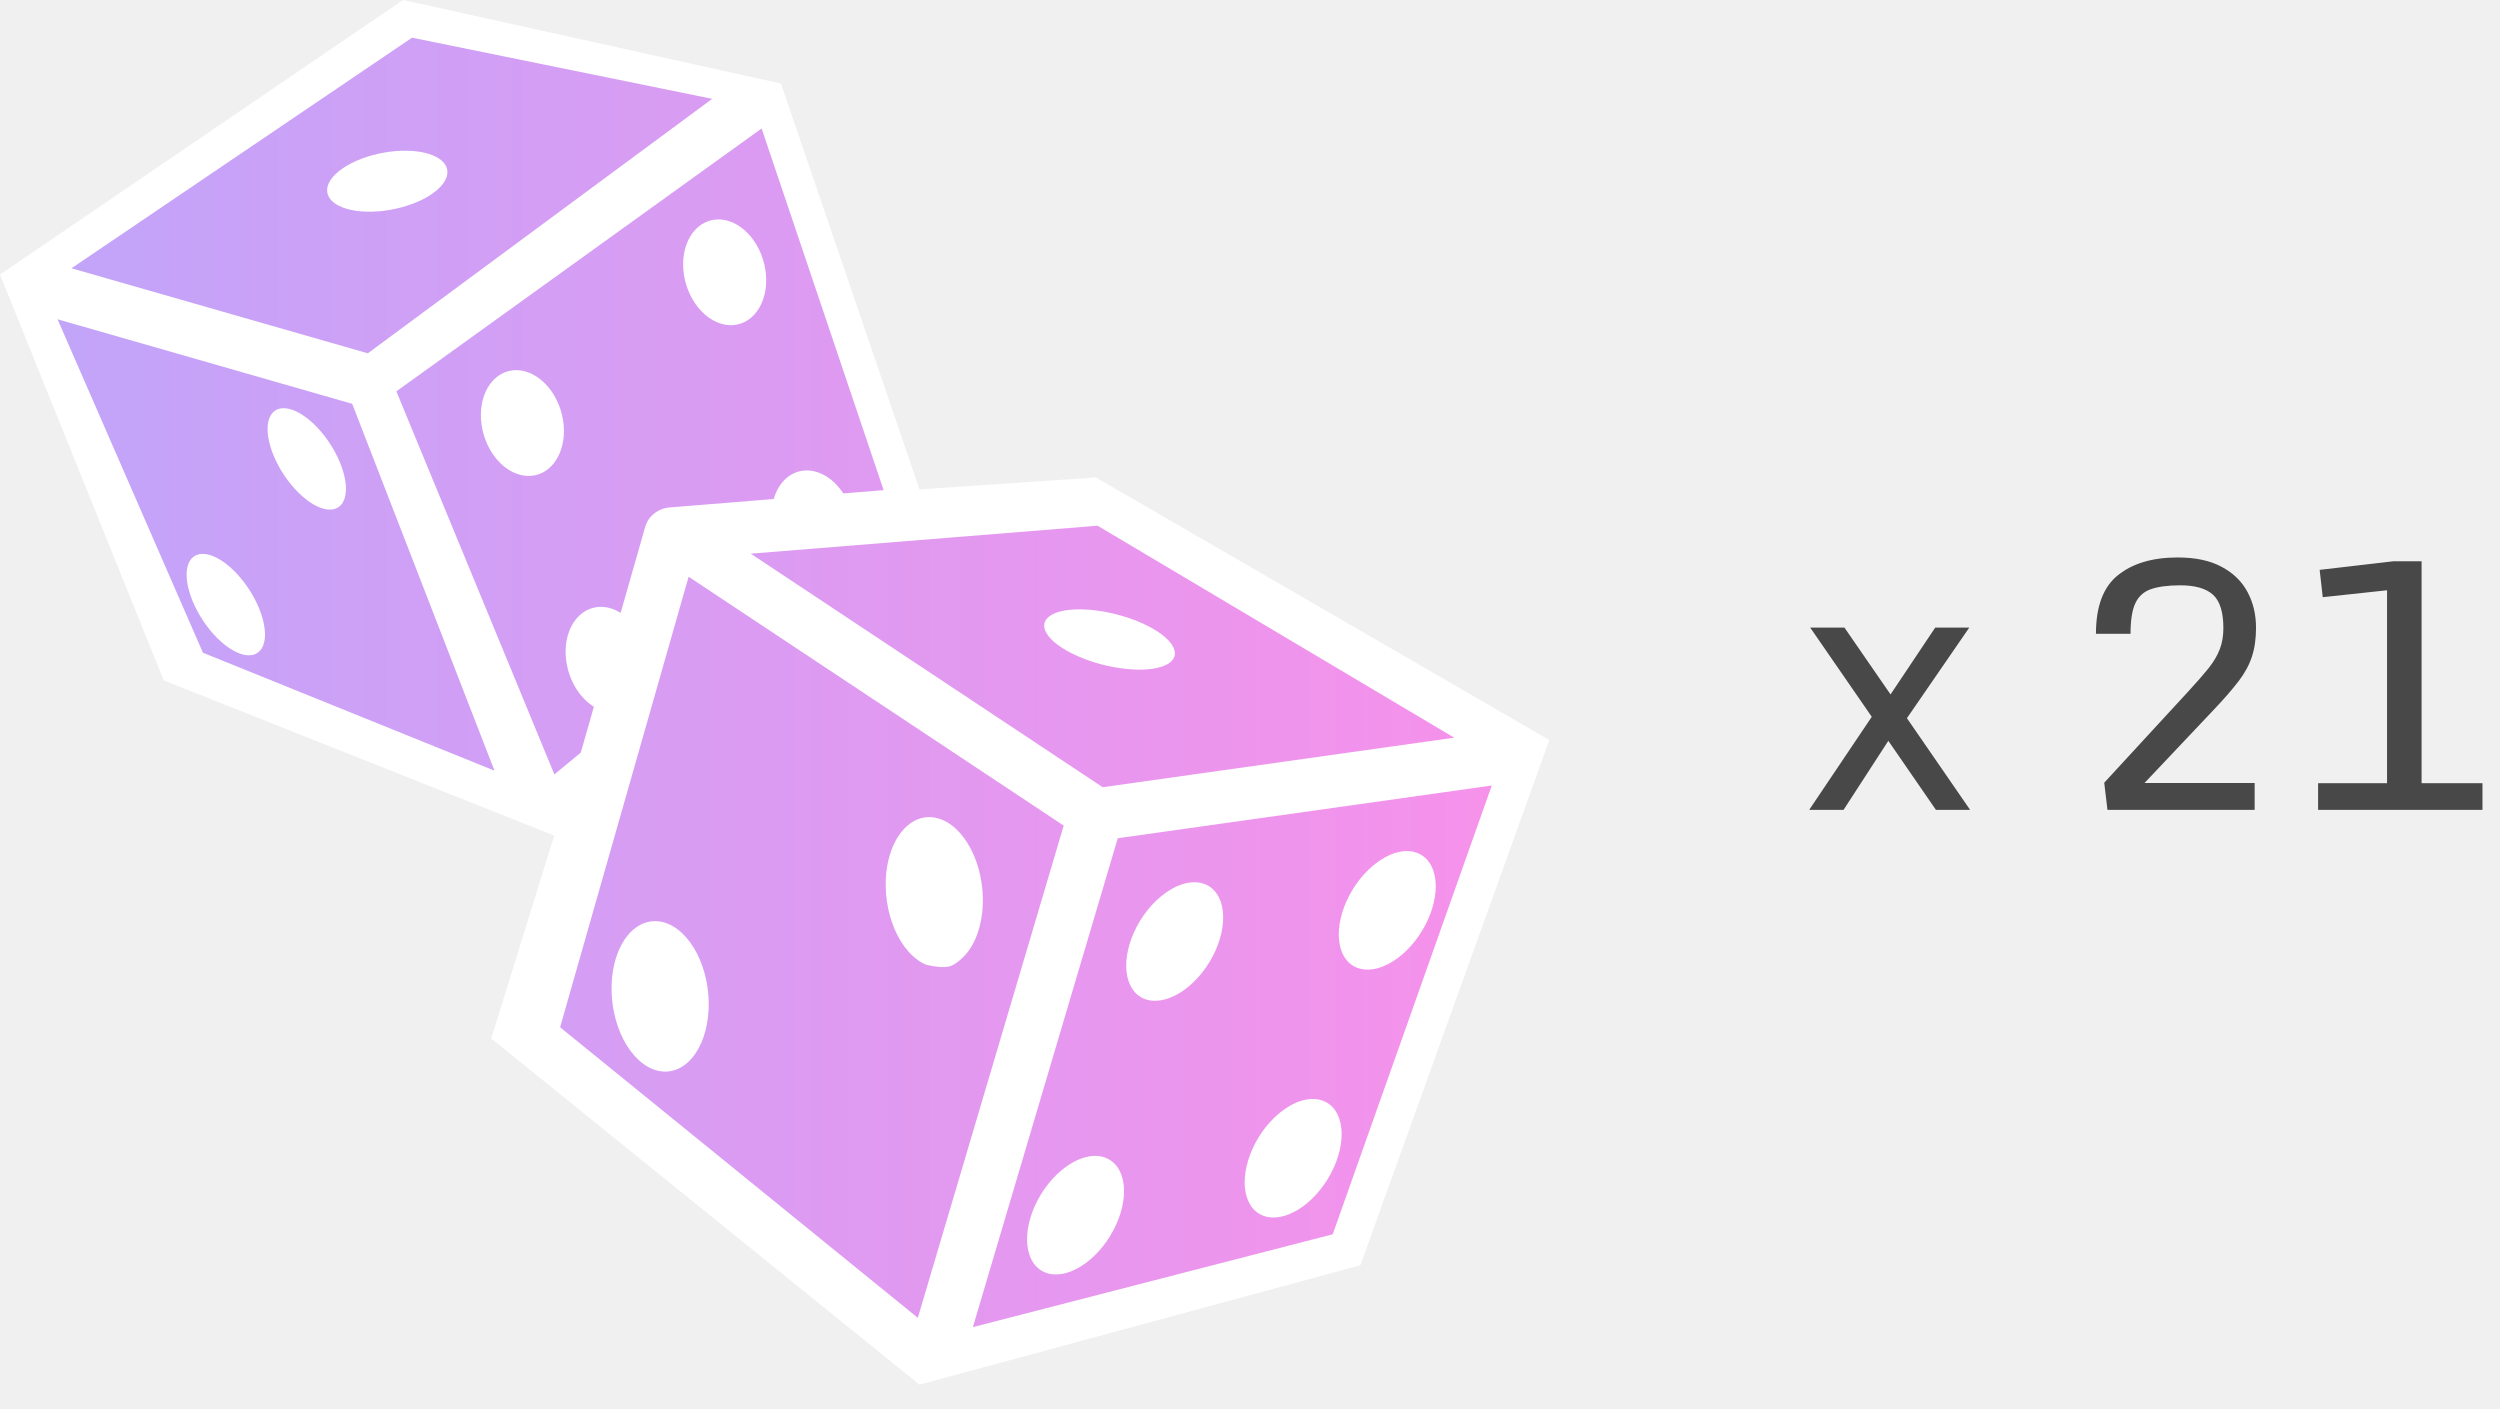
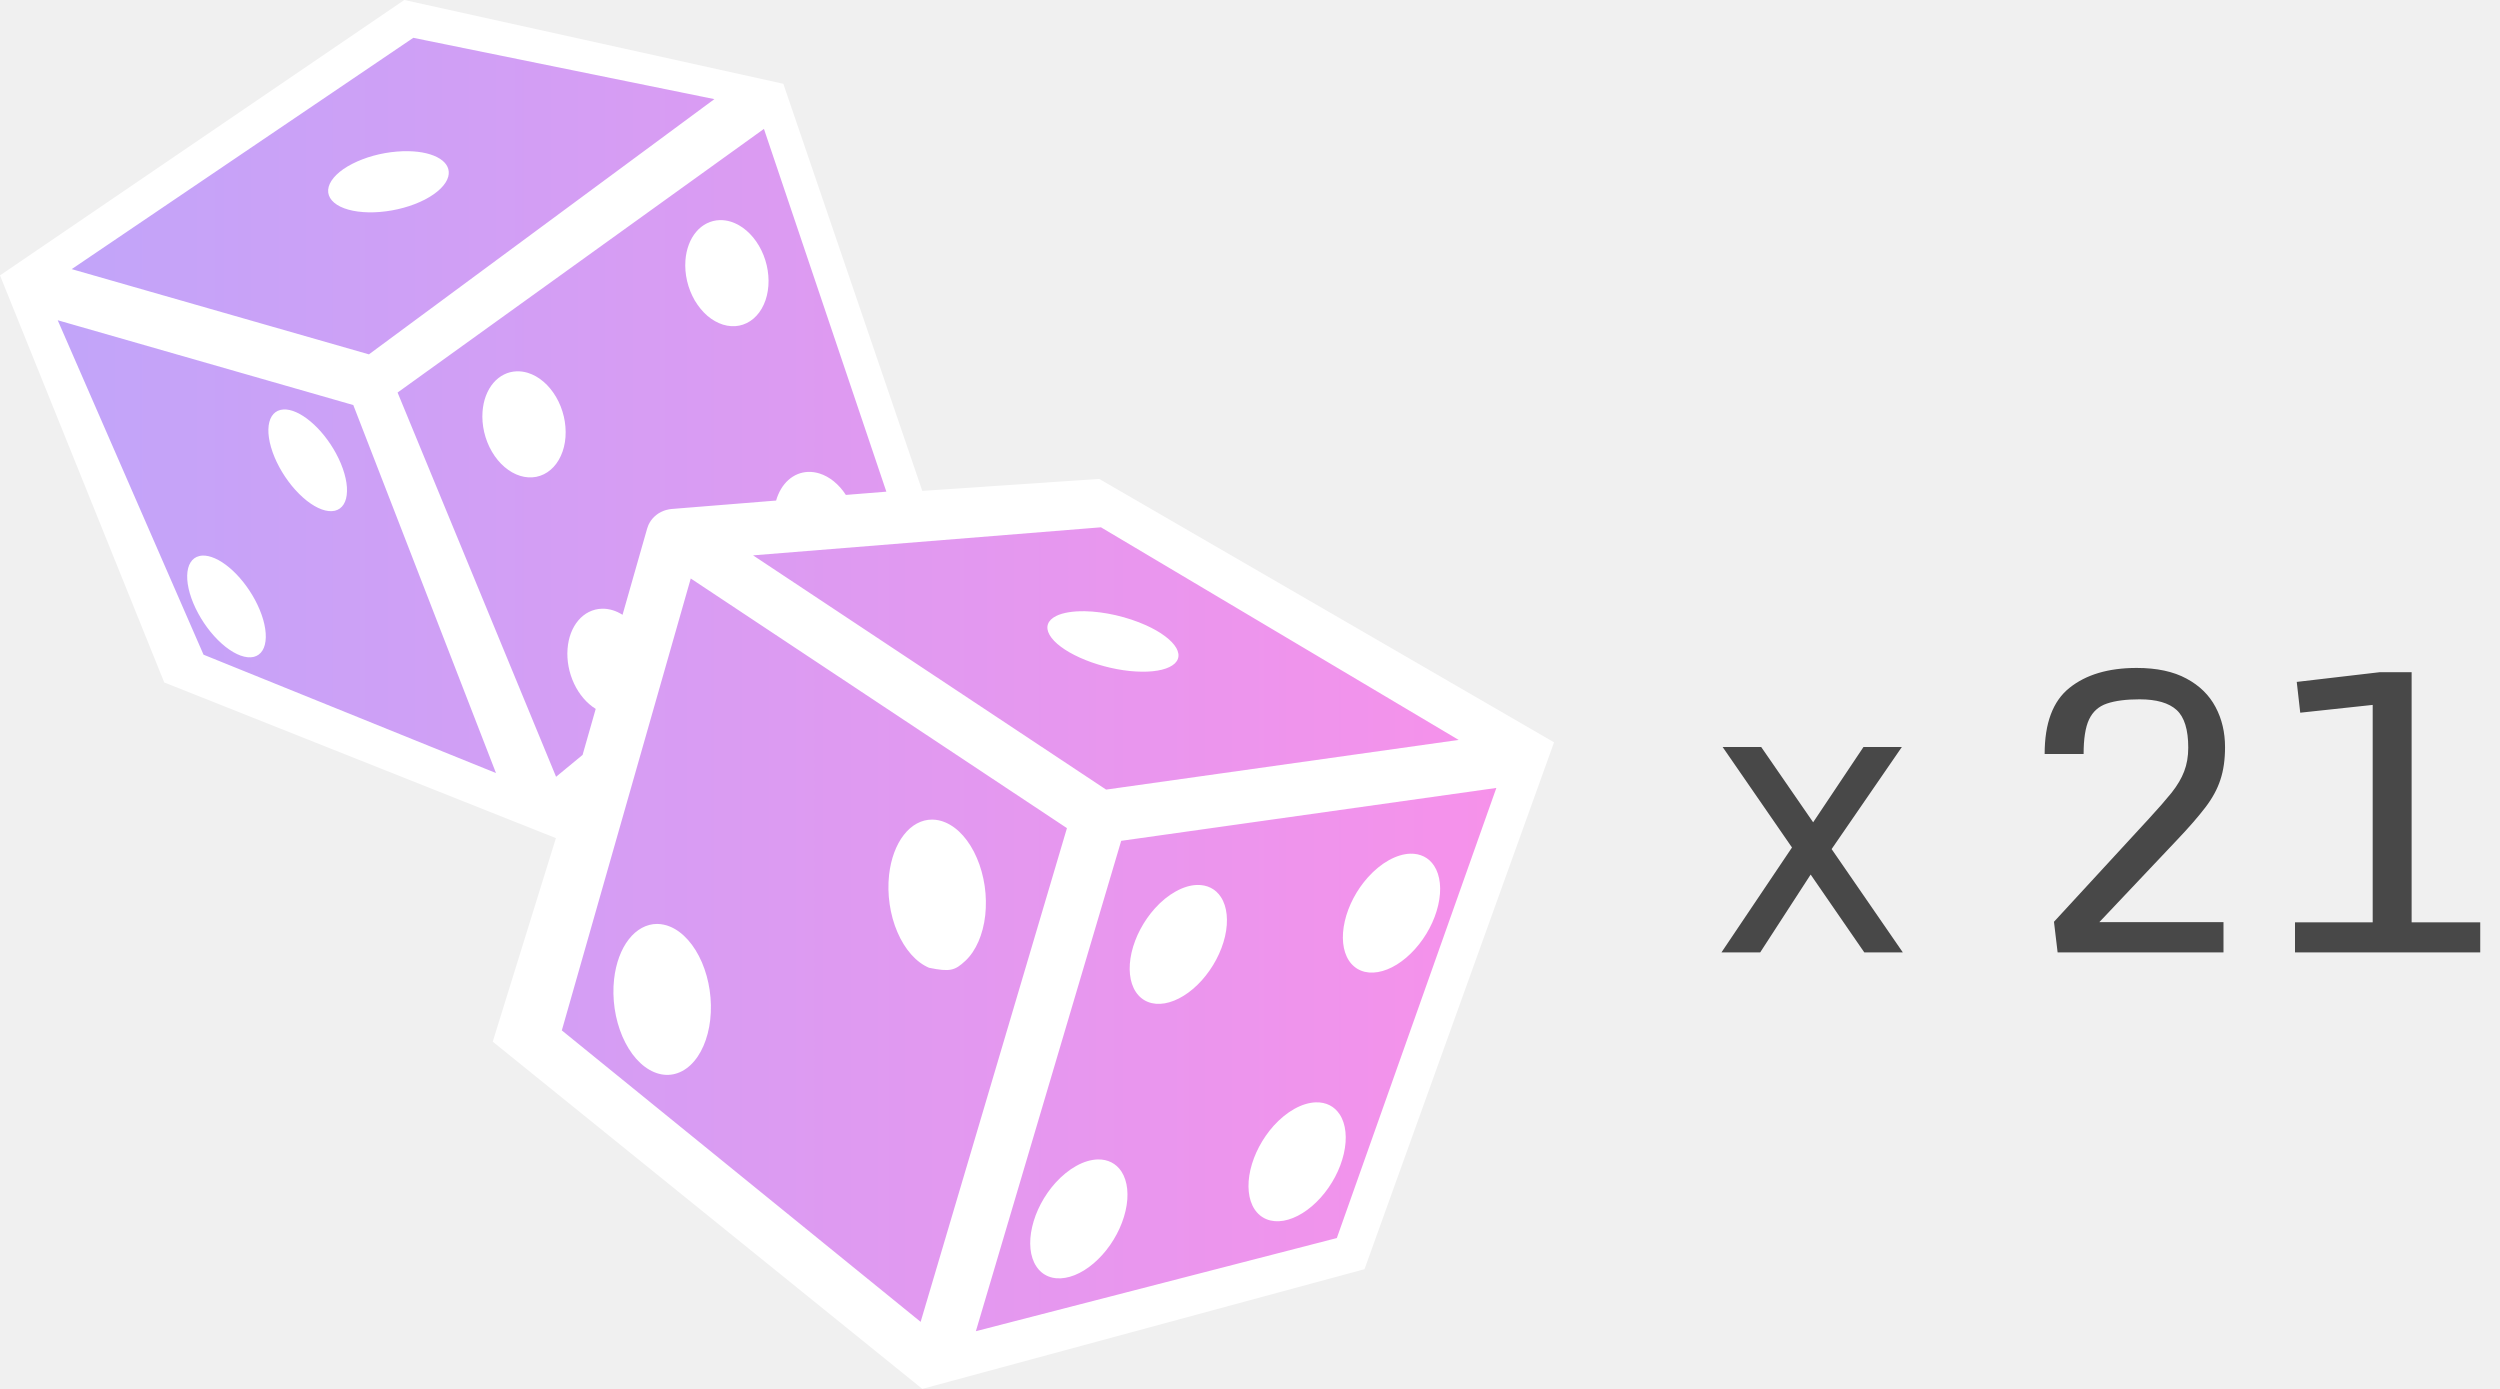
- <svg xmlns="http://www.w3.org/2000/svg" width="71" height="40" viewBox="0 0 71 40" fill="none">
-   <path d="M31.122 13.56L26.114 13.899L22.179 2.373L11.447 0L0 7.797L4.65 19.323L15.74 23.73L13.951 29.493L26.114 39.324L38.634 35.934L44 21.018L31.122 13.56Z" fill="white" />
-   <path d="M11.702 1.07L2.03 7.619L10.446 10.034L20.226 2.807L11.702 1.07ZM21.63 3.649L11.257 11.114L15.744 21.993L16.494 21.374L16.866 20.071C16.614 19.916 16.399 19.664 16.254 19.356C16.109 19.048 16.044 18.702 16.068 18.374C16.092 18.055 16.2 17.771 16.374 17.566C16.549 17.36 16.78 17.244 17.034 17.235C17.139 17.231 17.246 17.246 17.352 17.279C17.446 17.308 17.538 17.351 17.626 17.407L18.324 14.961C18.332 14.931 18.343 14.903 18.355 14.874L18.36 14.864C18.368 14.845 18.378 14.825 18.388 14.807L18.396 14.794C18.406 14.777 18.417 14.759 18.428 14.742C18.443 14.722 18.459 14.702 18.475 14.682L18.481 14.676C18.496 14.659 18.512 14.643 18.529 14.627C18.547 14.61 18.566 14.593 18.586 14.578C18.599 14.568 18.613 14.558 18.626 14.549C18.634 14.544 18.642 14.538 18.65 14.533C18.664 14.524 18.679 14.516 18.694 14.508C18.702 14.504 18.71 14.499 18.718 14.495C18.73 14.489 18.743 14.483 18.756 14.478C18.767 14.473 18.778 14.468 18.79 14.463C18.802 14.458 18.815 14.454 18.828 14.45C18.84 14.446 18.852 14.442 18.864 14.438C18.876 14.435 18.888 14.433 18.899 14.43C18.913 14.427 18.927 14.424 18.941 14.421C18.956 14.418 18.971 14.416 18.986 14.415C18.997 14.413 19.007 14.412 19.018 14.411L19.02 14.411L21.974 14.172C22.042 13.934 22.162 13.733 22.322 13.59C22.481 13.448 22.674 13.368 22.882 13.361C22.987 13.357 23.094 13.372 23.2 13.405C23.486 13.494 23.753 13.71 23.949 14.013L25.095 13.92L21.63 3.649ZM11.566 4.281C11.937 4.288 12.252 4.364 12.457 4.496C12.662 4.628 12.745 4.808 12.69 5.005C12.628 5.232 12.389 5.464 12.028 5.651C11.666 5.838 11.211 5.963 10.762 6.001C10.54 6.019 10.326 6.016 10.133 5.99C9.939 5.964 9.77 5.916 9.635 5.85C9.5 5.784 9.401 5.7 9.345 5.603C9.289 5.507 9.275 5.399 9.306 5.287C9.337 5.175 9.412 5.06 9.525 4.949C9.639 4.838 9.79 4.734 9.969 4.641C10.148 4.549 10.351 4.47 10.569 4.41C10.786 4.35 11.012 4.31 11.234 4.291C11.347 4.282 11.458 4.278 11.566 4.281ZM20.372 6.232C20.477 6.228 20.585 6.243 20.691 6.276C21.002 6.372 21.289 6.618 21.489 6.959C21.688 7.301 21.784 7.71 21.755 8.097C21.741 8.288 21.696 8.468 21.623 8.627C21.551 8.785 21.453 8.919 21.333 9.021C21.214 9.123 21.076 9.19 20.928 9.219C20.78 9.249 20.625 9.239 20.471 9.191C20.316 9.144 20.167 9.059 20.03 8.942C19.893 8.824 19.771 8.677 19.672 8.508C19.574 8.339 19.499 8.152 19.453 7.956C19.408 7.761 19.392 7.562 19.406 7.371C19.43 7.052 19.538 6.768 19.712 6.563C19.887 6.357 20.119 6.241 20.372 6.232ZM1.634 9.067L5.763 18.537L14.043 21.887L10.002 11.468L1.634 9.067ZM14.628 10.513C14.733 10.509 14.84 10.524 14.947 10.557C15.258 10.653 15.545 10.899 15.745 11.24C15.944 11.582 16.04 11.991 16.011 12.377C15.996 12.569 15.952 12.749 15.879 12.908C15.807 13.066 15.708 13.2 15.589 13.302C15.47 13.404 15.332 13.471 15.184 13.5C15.036 13.53 14.881 13.52 14.726 13.473C14.415 13.376 14.128 13.13 13.928 12.789C13.729 12.448 13.633 12.039 13.662 11.652C13.686 11.333 13.794 11.049 13.968 10.844C14.143 10.638 14.375 10.522 14.628 10.513ZM8.027 11.593C8.245 11.582 8.518 11.704 8.793 11.935C9.069 12.166 9.327 12.49 9.517 12.844C9.618 13.032 9.697 13.222 9.75 13.405C9.803 13.588 9.828 13.759 9.825 13.909C9.821 14.059 9.789 14.185 9.73 14.28C9.671 14.375 9.586 14.436 9.48 14.461C9.266 14.511 8.98 14.409 8.685 14.176C8.39 13.944 8.11 13.6 7.906 13.222C7.702 12.843 7.592 12.46 7.599 12.157C7.606 11.854 7.73 11.655 7.943 11.605C7.97 11.599 7.998 11.595 8.027 11.593ZM31.171 14.93L21.321 15.724L31.317 22.357L41.299 20.95L31.171 14.93ZM5.728 15.731C5.946 15.72 6.219 15.841 6.495 16.073C6.77 16.304 7.028 16.628 7.218 16.982C7.422 17.361 7.533 17.744 7.526 18.047C7.519 18.35 7.395 18.549 7.181 18.599C6.967 18.649 6.681 18.546 6.386 18.314C6.091 18.081 5.811 17.738 5.607 17.359C5.403 16.981 5.293 16.598 5.3 16.294C5.307 15.991 5.431 15.793 5.644 15.743C5.671 15.736 5.699 15.732 5.728 15.731ZM19.557 16.379L15.907 29.174L26.066 37.426L30.209 23.447L19.557 16.379ZM30.715 17.306C30.988 17.311 31.288 17.349 31.59 17.419C31.891 17.488 32.185 17.585 32.446 17.703C32.656 17.798 32.84 17.904 32.988 18.014C33.136 18.125 33.243 18.239 33.306 18.349C33.368 18.458 33.383 18.562 33.35 18.654C33.317 18.746 33.237 18.825 33.114 18.885C32.991 18.945 32.828 18.986 32.634 19.005C32.44 19.025 32.219 19.022 31.983 18.997C31.748 18.973 31.502 18.927 31.261 18.863C31.019 18.798 30.787 18.716 30.576 18.621C30.151 18.429 29.841 18.197 29.716 17.975C29.59 17.753 29.659 17.561 29.907 17.439C30.096 17.346 30.377 17.3 30.715 17.306ZM42.366 22.309L31.745 23.806L27.63 37.69L37.849 35.054L42.366 22.309ZM26.391 23.205C26.515 23.206 26.64 23.232 26.763 23.284C26.942 23.359 27.113 23.487 27.267 23.66C27.42 23.833 27.553 24.048 27.658 24.292C27.764 24.537 27.838 24.806 27.879 25.084C27.919 25.363 27.925 25.645 27.895 25.916C27.834 26.462 27.632 26.925 27.333 27.203C27.035 27.482 26.898 27.523 26.304 27.401C26.125 27.325 25.954 27.197 25.8 27.024C25.647 26.851 25.514 26.637 25.409 26.392C25.303 26.148 25.229 25.878 25.188 25.6C25.148 25.321 25.142 25.039 25.172 24.768C25.223 24.319 25.369 23.922 25.589 23.64C25.809 23.358 26.091 23.205 26.391 23.205ZM39.93 24.171C40.217 24.163 40.455 24.284 40.605 24.514C40.781 24.784 40.822 25.184 40.721 25.627C40.619 26.069 40.382 26.518 40.062 26.873C39.742 27.229 39.365 27.462 39.014 27.523C38.663 27.583 38.367 27.465 38.191 27.195C38.015 26.925 37.974 26.524 38.075 26.082C38.177 25.639 38.414 25.191 38.734 24.835C38.916 24.634 39.118 24.469 39.325 24.354C39.532 24.239 39.739 24.176 39.93 24.171ZM33.894 25.056C34.181 25.048 34.418 25.169 34.568 25.398C34.744 25.669 34.786 26.069 34.684 26.512C34.583 26.954 34.346 27.402 34.026 27.758C33.706 28.114 33.329 28.347 32.978 28.407C32.627 28.468 32.331 28.35 32.155 28.08C31.979 27.809 31.937 27.409 32.039 26.967C32.141 26.524 32.378 26.076 32.698 25.72C32.88 25.518 33.082 25.354 33.289 25.239C33.496 25.124 33.703 25.061 33.894 25.056ZM18.605 26.16C18.729 26.16 18.855 26.186 18.978 26.238C19.157 26.314 19.328 26.441 19.481 26.614C19.635 26.788 19.768 27.002 19.873 27.247C19.978 27.491 20.053 27.76 20.093 28.039C20.134 28.317 20.139 28.6 20.109 28.87C20.079 29.141 20.014 29.393 19.917 29.614C19.821 29.835 19.695 30.02 19.548 30.158C19.4 30.296 19.233 30.384 19.056 30.418C18.88 30.452 18.697 30.43 18.518 30.355C18.339 30.28 18.168 30.152 18.015 29.979C17.861 29.806 17.728 29.591 17.623 29.347C17.518 29.102 17.443 28.833 17.402 28.555C17.362 28.276 17.357 27.993 17.387 27.723C17.437 27.273 17.583 26.877 17.803 26.594C18.023 26.312 18.305 26.159 18.605 26.16ZM37.258 31.211C37.544 31.203 37.782 31.324 37.932 31.553C38.108 31.824 38.15 32.224 38.048 32.666C37.946 33.109 37.709 33.557 37.389 33.913C37.069 34.268 36.692 34.502 36.342 34.562C35.991 34.623 35.695 34.505 35.519 34.234C35.343 33.964 35.301 33.564 35.403 33.121C35.505 32.679 35.741 32.231 36.061 31.875C36.243 31.673 36.445 31.509 36.652 31.393C36.86 31.278 37.066 31.216 37.258 31.211ZM31.078 32.828C31.364 32.82 31.602 32.941 31.752 33.171C31.928 33.441 31.97 33.841 31.868 34.284C31.766 34.726 31.529 35.175 31.209 35.53C31.051 35.706 30.877 35.854 30.697 35.965C30.517 36.077 30.335 36.15 30.162 36.179C29.988 36.209 29.826 36.196 29.685 36.139C29.544 36.083 29.426 35.985 29.339 35.852C29.163 35.581 29.121 35.181 29.223 34.739C29.325 34.296 29.561 33.848 29.881 33.492C30.063 33.29 30.265 33.126 30.473 33.011C30.68 32.895 30.887 32.833 31.078 32.828Z" fill="url(#paint0_linear_1534_3150)" fill-opacity="0.8" />
-   <path d="M54.98 23L53.388 20.69L51.41 17.824H52.382L53.915 20.046L55.951 23H54.98ZM51.381 23L53.236 20.241L53.734 20.876L52.357 23H51.381ZM54.052 20.549L53.563 19.914L54.96 17.824H55.927L54.052 20.549ZM59.852 23L59.76 22.229L62.148 19.636C62.385 19.379 62.577 19.159 62.724 18.977C62.87 18.791 62.976 18.612 63.041 18.439C63.109 18.264 63.144 18.064 63.144 17.839C63.144 17.386 63.046 17.071 62.851 16.892C62.655 16.713 62.344 16.623 61.918 16.623C61.576 16.623 61.301 16.659 61.093 16.73C60.888 16.799 60.738 16.932 60.644 17.131C60.552 17.326 60.507 17.616 60.507 18H59.525C59.525 17.222 59.734 16.667 60.15 16.335C60.567 16 61.132 15.832 61.845 15.832C62.352 15.832 62.771 15.921 63.1 16.101C63.428 16.276 63.672 16.516 63.832 16.818C63.992 17.118 64.071 17.455 64.071 17.829C64.071 18.142 64.032 18.415 63.954 18.649C63.879 18.881 63.754 19.112 63.578 19.343C63.402 19.574 63.165 19.847 62.865 20.163L60.751 22.399L60.658 22.238H64.032V23H59.852ZM65.834 22.243H67.792V16.545L68.012 16.74L65.966 16.96L65.878 16.184L67.973 15.94H68.773V22.243H70.502V23H65.834V22.243Z" fill="black" fill-opacity="0.7" />
+ <svg xmlns="http://www.w3.org/2000/svg" width="63" height="35" viewBox="0 0 63 35" fill="none">
+   <path d="M27.7 12.069L23.242 12.371L19.74 2.112L10.188 0L0 6.94L4.139 17.198L14.009 21.121L12.417 26.25L23.242 35L34.386 31.983L39.162 18.707L27.7 12.069Z" fill="white" />
+   <path d="M10.415 0.953L1.807 6.782L9.297 8.93L18.002 2.498L10.415 0.953ZM19.251 3.248L10.019 9.892L14.013 19.575L14.681 19.024L15.012 17.864C14.788 17.726 14.596 17.502 14.467 17.228C14.338 16.954 14.28 16.646 14.302 16.354C14.323 16.07 14.418 15.817 14.574 15.634C14.729 15.451 14.936 15.348 15.162 15.34C15.255 15.336 15.35 15.35 15.445 15.379C15.528 15.405 15.609 15.443 15.688 15.493L16.309 13.316C16.317 13.29 16.326 13.264 16.337 13.239L16.341 13.229C16.349 13.212 16.357 13.195 16.366 13.179L16.373 13.168C16.382 13.152 16.392 13.136 16.402 13.121C16.415 13.103 16.429 13.085 16.444 13.068L16.449 13.062C16.462 13.047 16.477 13.033 16.491 13.019C16.508 13.003 16.524 12.989 16.542 12.975C16.554 12.966 16.566 12.957 16.578 12.949C16.585 12.944 16.592 12.94 16.599 12.935C16.612 12.927 16.625 12.92 16.639 12.913C16.645 12.909 16.652 12.905 16.66 12.901C16.671 12.896 16.682 12.891 16.694 12.886C16.704 12.881 16.714 12.877 16.724 12.873C16.735 12.869 16.747 12.865 16.758 12.861C16.768 12.858 16.779 12.854 16.79 12.851C16.8 12.848 16.811 12.846 16.822 12.844C16.834 12.84 16.846 12.838 16.858 12.835C16.872 12.833 16.885 12.831 16.898 12.83C16.908 12.829 16.918 12.827 16.927 12.826L16.929 12.826L19.558 12.614C19.619 12.402 19.725 12.223 19.867 12.096C20.009 11.969 20.181 11.898 20.366 11.892C20.459 11.889 20.555 11.902 20.649 11.931C20.904 12.01 21.141 12.203 21.316 12.472L22.336 12.39L19.251 3.248ZM10.294 3.81C10.625 3.816 10.905 3.884 11.088 4.002C11.27 4.119 11.343 4.279 11.295 4.455C11.239 4.657 11.027 4.863 10.706 5.03C10.384 5.196 9.979 5.308 9.579 5.341C9.381 5.358 9.191 5.354 9.019 5.331C8.847 5.308 8.696 5.266 8.576 5.207C8.456 5.148 8.368 5.073 8.318 4.987C8.267 4.901 8.256 4.806 8.283 4.706C8.311 4.606 8.377 4.504 8.478 4.405C8.579 4.306 8.713 4.213 8.873 4.131C9.032 4.049 9.214 3.979 9.407 3.925C9.6 3.872 9.801 3.836 9.999 3.82C10.1 3.811 10.198 3.808 10.294 3.81ZM18.133 5.547C18.226 5.544 18.321 5.557 18.416 5.586C18.693 5.672 18.948 5.89 19.126 6.194C19.304 6.498 19.389 6.862 19.363 7.206C19.35 7.377 19.311 7.537 19.246 7.678C19.182 7.819 19.094 7.939 18.988 8.029C18.882 8.12 18.759 8.18 18.627 8.206C18.496 8.232 18.357 8.223 18.22 8.181C18.083 8.138 17.949 8.063 17.827 7.959C17.706 7.854 17.598 7.723 17.509 7.573C17.422 7.422 17.355 7.255 17.315 7.082C17.274 6.908 17.26 6.731 17.273 6.56C17.294 6.277 17.39 6.024 17.545 5.841C17.7 5.658 17.907 5.555 18.133 5.547ZM1.454 8.07L5.129 16.498L12.499 19.481L8.903 10.207L1.454 8.07ZM13.02 9.357C13.114 9.354 13.209 9.367 13.303 9.396C13.581 9.482 13.836 9.701 14.014 10.005C14.191 10.308 14.276 10.672 14.25 11.017C14.238 11.187 14.198 11.347 14.133 11.488C14.069 11.63 13.981 11.749 13.875 11.839C13.769 11.93 13.646 11.99 13.515 12.016C13.383 12.042 13.245 12.034 13.107 11.991C12.83 11.905 12.575 11.687 12.397 11.383C12.219 11.079 12.134 10.715 12.16 10.371C12.181 10.087 12.277 9.834 12.432 9.651C12.588 9.468 12.794 9.365 13.02 9.357ZM7.145 10.318C7.339 10.308 7.582 10.417 7.827 10.623C8.072 10.828 8.301 11.117 8.471 11.432C8.561 11.599 8.631 11.768 8.678 11.931C8.725 12.094 8.748 12.246 8.744 12.38C8.741 12.514 8.713 12.626 8.66 12.71C8.607 12.794 8.532 12.849 8.438 12.871C8.247 12.915 7.993 12.824 7.73 12.617C7.468 12.41 7.218 12.105 7.037 11.768C6.855 11.431 6.757 11.09 6.763 10.82C6.77 10.55 6.88 10.374 7.07 10.329C7.094 10.323 7.119 10.32 7.145 10.318ZM27.744 13.288L18.977 13.995L27.874 19.898L36.758 18.646L27.744 13.288ZM5.099 14.001C5.293 13.991 5.536 14.1 5.781 14.305C6.026 14.511 6.255 14.8 6.425 15.115C6.606 15.452 6.705 15.793 6.698 16.063C6.692 16.332 6.582 16.509 6.392 16.554C6.201 16.598 5.947 16.507 5.684 16.3C5.422 16.093 5.172 15.788 4.991 15.45C4.809 15.114 4.711 14.773 4.717 14.503C4.724 14.233 4.834 14.056 5.024 14.012C5.048 14.006 5.073 14.002 5.099 14.001ZM17.407 14.578L14.158 25.966L23.2 33.311L26.887 20.869L17.407 14.578ZM27.338 15.403C27.581 15.407 27.848 15.442 28.116 15.503C28.385 15.565 28.646 15.652 28.878 15.756C29.066 15.841 29.23 15.935 29.361 16.034C29.492 16.132 29.588 16.233 29.644 16.331C29.699 16.429 29.712 16.521 29.683 16.603C29.654 16.685 29.582 16.755 29.473 16.808C29.364 16.862 29.219 16.898 29.046 16.916C28.873 16.933 28.677 16.93 28.467 16.909C28.257 16.887 28.038 16.846 27.823 16.788C27.609 16.731 27.401 16.658 27.214 16.573C26.836 16.403 26.56 16.196 26.449 15.999C26.337 15.801 26.398 15.63 26.619 15.521C26.787 15.439 27.037 15.398 27.338 15.403ZM37.708 19.856L28.254 21.189L24.592 33.546L33.688 31.199L37.708 19.856ZM23.489 20.654C23.6 20.654 23.711 20.677 23.821 20.724C23.98 20.791 24.132 20.904 24.269 21.058C24.405 21.212 24.524 21.404 24.617 21.621C24.711 21.839 24.777 22.078 24.814 22.326C24.85 22.574 24.854 22.826 24.828 23.066C24.773 23.552 24.593 23.964 24.328 24.212C24.062 24.46 23.94 24.496 23.412 24.388C23.253 24.321 23.1 24.207 22.963 24.053C22.827 23.899 22.708 23.708 22.615 23.49C22.521 23.273 22.455 23.033 22.419 22.785C22.383 22.537 22.378 22.286 22.405 22.045C22.45 21.645 22.58 21.292 22.776 21.04C22.971 20.789 23.222 20.653 23.489 20.654ZM35.54 21.513C35.795 21.506 36.007 21.614 36.14 21.818C36.297 22.059 36.334 22.415 36.243 22.809C36.153 23.203 35.942 23.602 35.657 23.918C35.372 24.235 35.037 24.443 34.724 24.496C34.412 24.55 34.149 24.445 33.992 24.205C33.835 23.964 33.798 23.608 33.889 23.214C33.979 22.82 34.19 22.421 34.475 22.105C34.637 21.925 34.817 21.778 35.001 21.676C35.185 21.574 35.37 21.518 35.54 21.513ZM30.167 22.301C30.422 22.294 30.634 22.401 30.767 22.606C30.924 22.846 30.961 23.203 30.871 23.596C30.78 23.99 30.569 24.389 30.284 24.706C30 25.022 29.664 25.23 29.352 25.284C29.04 25.338 28.776 25.233 28.62 24.992C28.463 24.752 28.426 24.395 28.516 24.002C28.607 23.608 28.818 23.209 29.103 22.892C29.264 22.712 29.444 22.566 29.629 22.464C29.813 22.361 29.997 22.305 30.167 22.301ZM16.56 23.283C16.67 23.284 16.782 23.307 16.891 23.353C17.05 23.42 17.203 23.534 17.339 23.688C17.476 23.842 17.594 24.033 17.688 24.251C17.781 24.468 17.848 24.708 17.884 24.956C17.92 25.204 17.925 25.455 17.898 25.696C17.871 25.936 17.813 26.162 17.727 26.358C17.642 26.555 17.53 26.719 17.398 26.842C17.267 26.965 17.118 27.043 16.961 27.073C16.804 27.104 16.641 27.084 16.482 27.017C16.323 26.95 16.171 26.837 16.034 26.683C15.897 26.529 15.779 26.337 15.685 26.12C15.592 25.902 15.525 25.663 15.489 25.415C15.453 25.167 15.448 24.915 15.475 24.675C15.52 24.274 15.65 23.921 15.846 23.67C16.042 23.419 16.293 23.283 16.56 23.283ZM33.161 27.779C33.416 27.772 33.628 27.879 33.761 28.084C33.918 28.324 33.955 28.681 33.864 29.075C33.774 29.468 33.563 29.867 33.278 30.184C32.993 30.5 32.658 30.708 32.346 30.762C32.034 30.816 31.77 30.711 31.613 30.47C31.457 30.23 31.42 29.873 31.51 29.48C31.601 29.086 31.812 28.687 32.096 28.37C32.258 28.191 32.438 28.044 32.622 27.942C32.807 27.839 32.991 27.784 33.161 27.779ZM27.661 29.218C27.916 29.211 28.127 29.319 28.261 29.523C28.417 29.764 28.455 30.12 28.364 30.514C28.273 30.908 28.063 31.307 27.778 31.623C27.637 31.78 27.482 31.912 27.322 32.011C27.162 32.11 27 32.175 26.845 32.201C26.691 32.228 26.547 32.216 26.421 32.166C26.295 32.116 26.191 32.029 26.113 31.909C25.956 31.669 25.919 31.313 26.01 30.919C26.1 30.525 26.311 30.126 26.596 29.809C26.758 29.63 26.938 29.483 27.122 29.381C27.306 29.278 27.491 29.223 27.661 29.218Z" fill="url(#paint0_linear_1663_3143)" fill-opacity="0.8" />
+   <path d="M46.98 24L45.388 21.69L43.41 18.824H44.382L45.915 21.046L47.951 24H46.98ZM43.381 24L45.236 21.241L45.734 21.876L44.357 24H43.381ZM46.052 21.549L45.563 20.914L46.96 18.824H47.927L46.052 21.549ZM51.852 24L51.76 23.229L54.148 20.636C54.385 20.379 54.577 20.159 54.724 19.977C54.87 19.791 54.976 19.612 55.041 19.439C55.109 19.264 55.144 19.064 55.144 18.839C55.144 18.386 55.046 18.071 54.851 17.892C54.655 17.713 54.344 17.623 53.918 17.623C53.576 17.623 53.301 17.659 53.093 17.73C52.888 17.799 52.738 17.932 52.644 18.131C52.552 18.326 52.507 18.616 52.507 19H51.525C51.525 18.222 51.734 17.667 52.15 17.335C52.567 17 53.132 16.832 53.845 16.832C54.352 16.832 54.771 16.922 55.1 17.101C55.428 17.276 55.672 17.516 55.832 17.818C55.992 18.118 56.071 18.455 56.071 18.829C56.071 19.142 56.032 19.415 55.954 19.649C55.879 19.881 55.754 20.112 55.578 20.343C55.402 20.574 55.165 20.847 54.865 21.163L52.751 23.399L52.658 23.238H56.032V24H51.852ZM57.834 23.243H59.792V17.545L60.012 17.74L57.966 17.96L57.878 17.184L59.973 16.939H60.773V23.243H62.502V24H57.834V23.243Z" fill="black" fill-opacity="0.7" />
  <defs>
-     <linearGradient id="paint0_linear_1534_3150" x1="1.634" y1="19.38" x2="42.366" y2="19.38" gradientUnits="userSpaceOnUse">
+     <linearGradient id="paint0_linear_1663_3143" x1="1.454" y1="17.249" x2="37.708" y2="17.249" gradientUnits="userSpaceOnUse">
      <stop stop-color="#B28EF8" />
      <stop offset="1" stop-color="#F476E5" />
    </linearGradient>
  </defs>
</svg>
